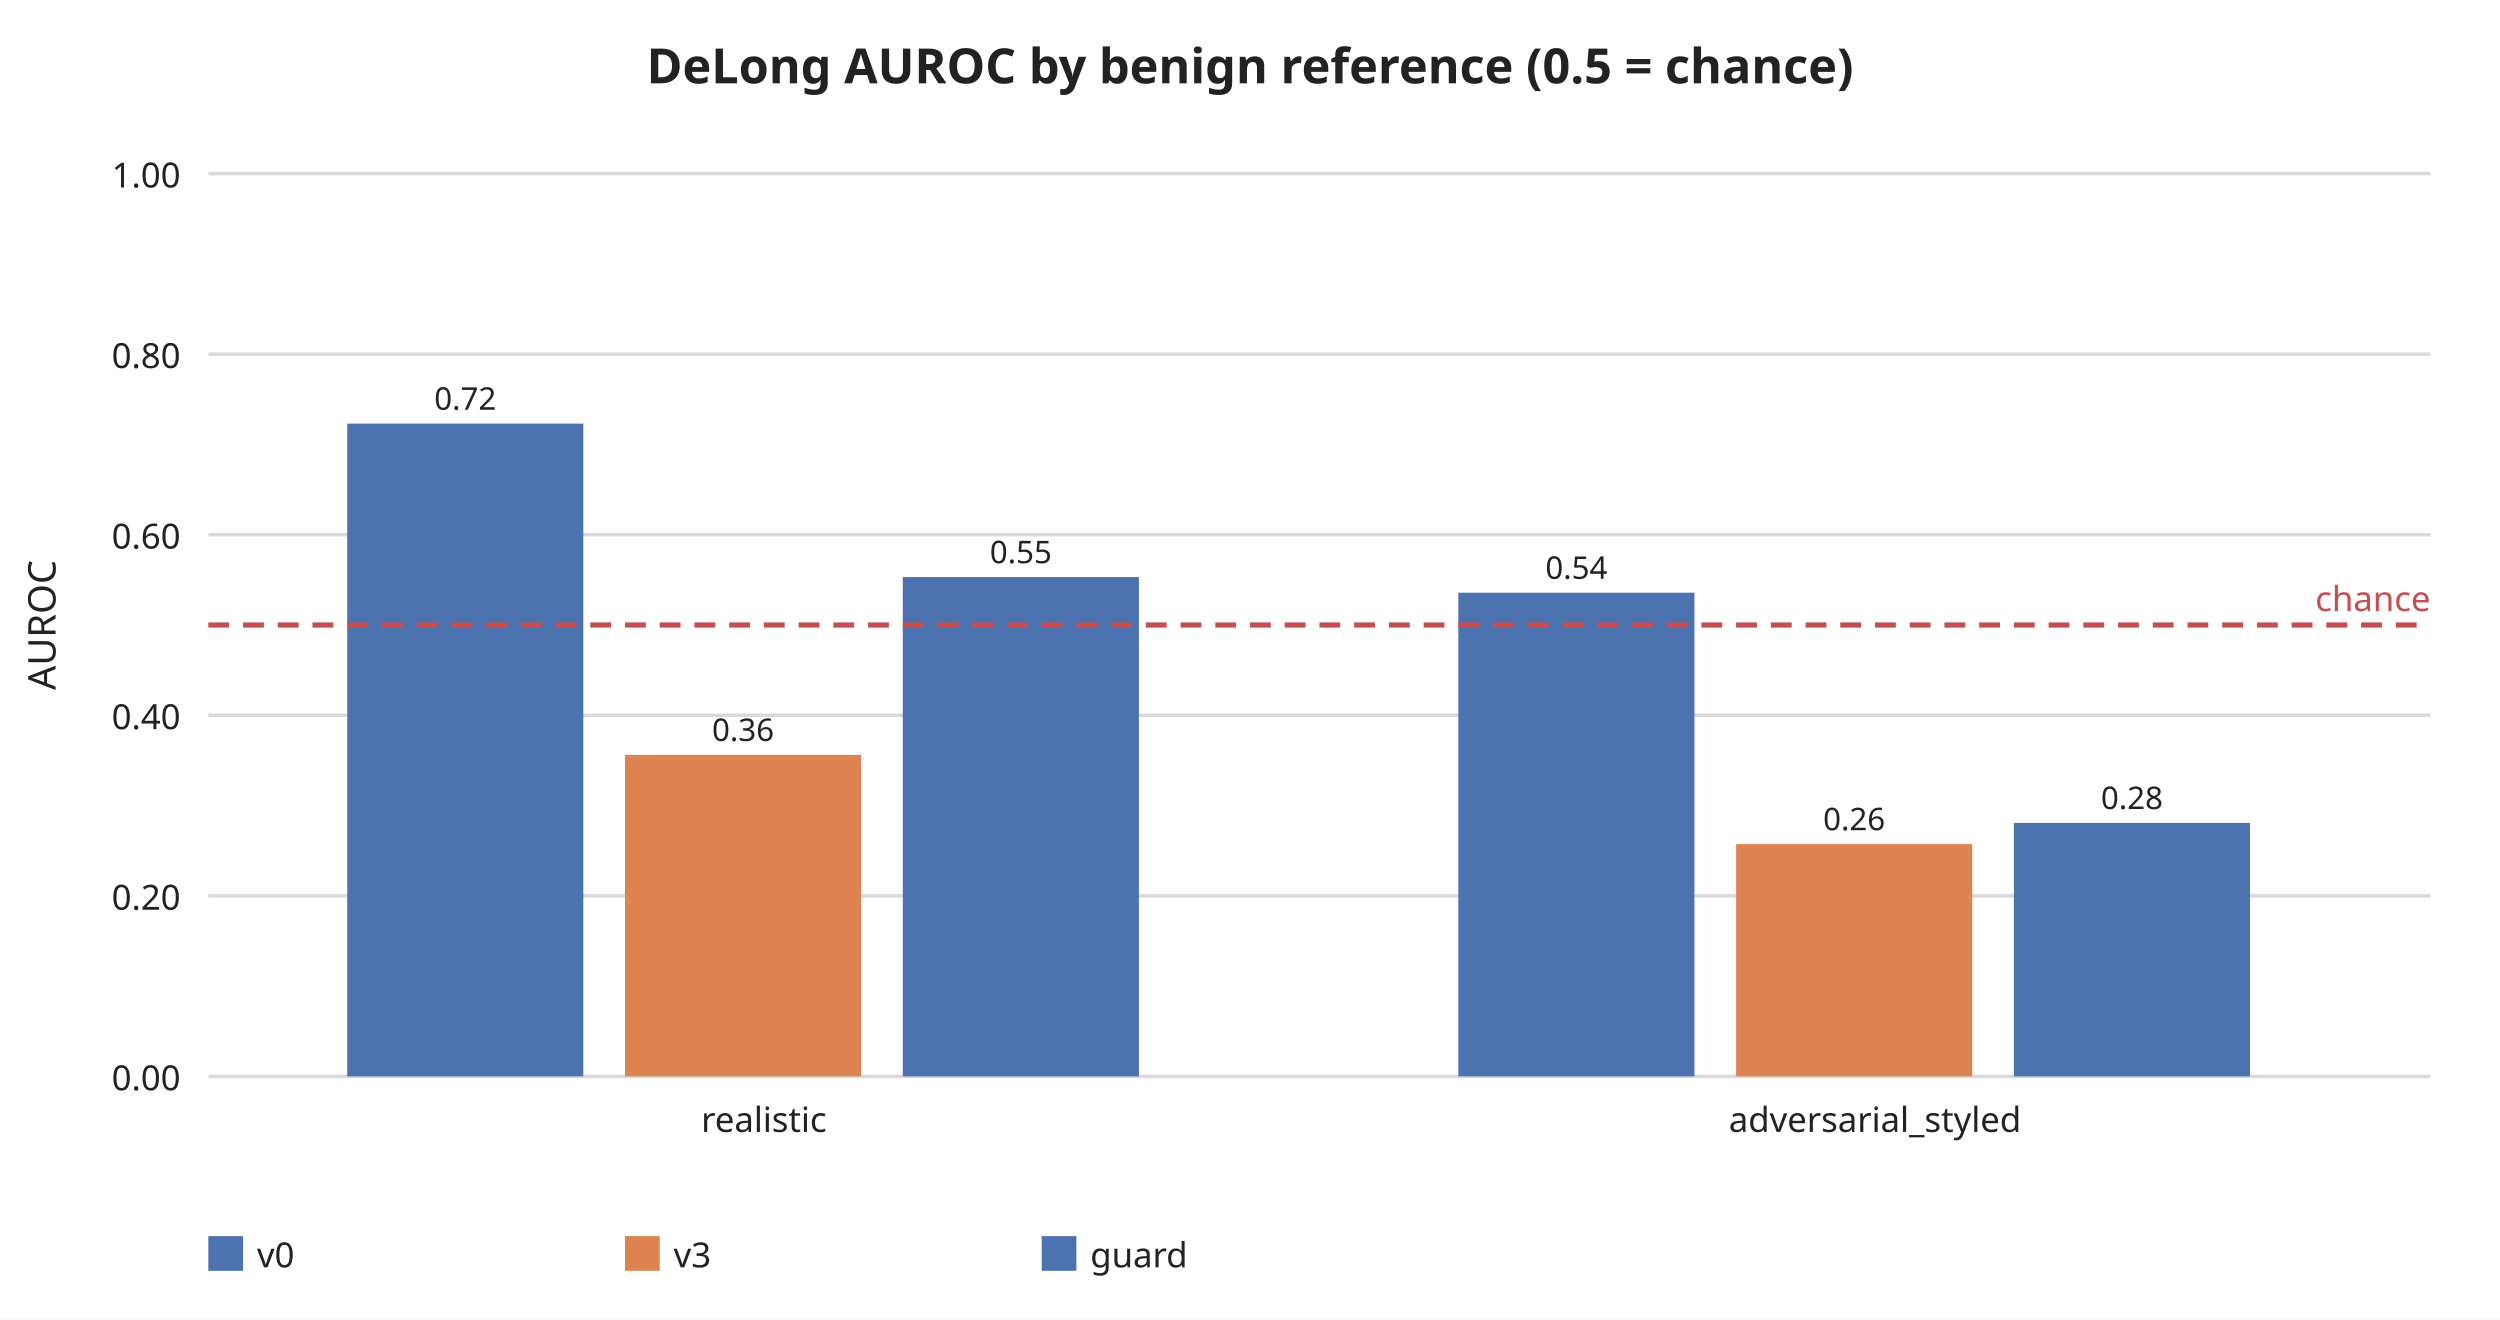
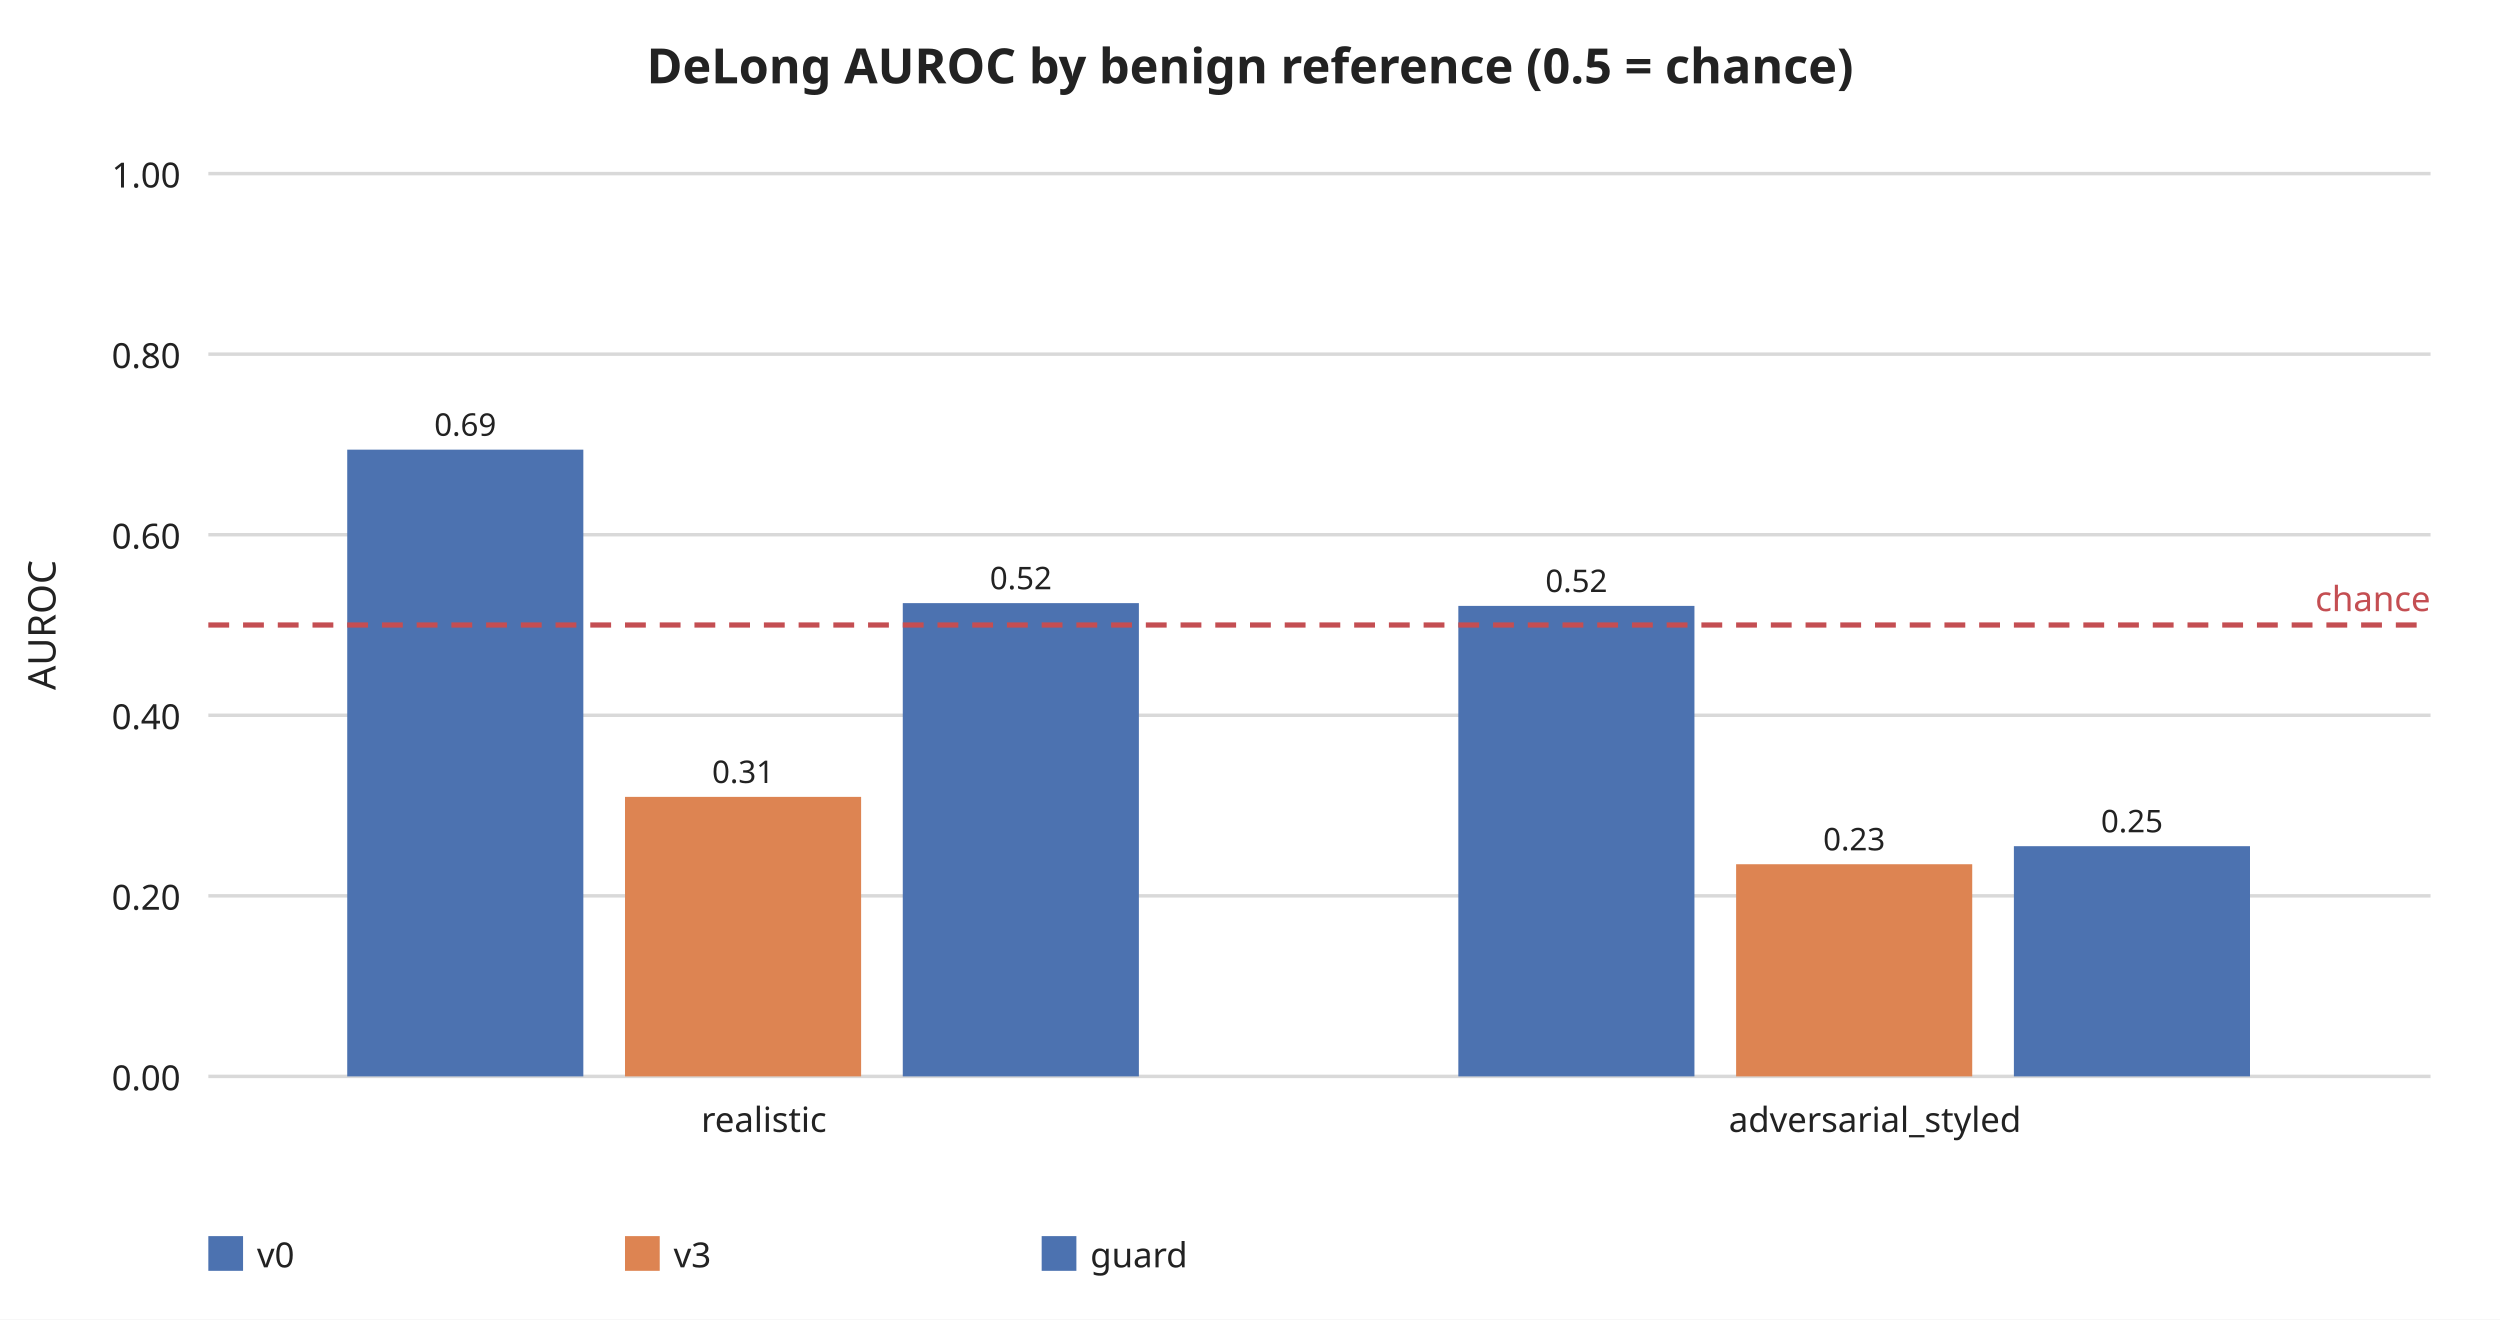
<svg xmlns="http://www.w3.org/2000/svg" viewBox="0 0 720 380" font-family="Verdana, sans-serif">
  <rect width="720" height="380" fill="#ffffff" />
  <text x="360.0" y="24" font-size="14" font-weight="bold" text-anchor="middle" fill="#222222">DeLong AUROC by benign reference (0.5 = chance)</text>
  <line x1="60" y1="310.0" x2="700" y2="310.0" stroke="#D9D9D9" stroke-width="1" />
  <text x="52" y="314.0" font-size="10" text-anchor="end" fill="#222222">0.00</text>
  <line x1="60" y1="258.0" x2="700" y2="258.0" stroke="#D9D9D9" stroke-width="1" />
  <text x="52" y="262.0" font-size="10" text-anchor="end" fill="#222222">0.20</text>
  <line x1="60" y1="206.0" x2="700" y2="206.0" stroke="#D9D9D9" stroke-width="1" />
  <text x="52" y="210.0" font-size="10" text-anchor="end" fill="#222222">0.40</text>
  <line x1="60" y1="154.0" x2="700" y2="154.0" stroke="#D9D9D9" stroke-width="1" />
  <text x="52" y="158.0" font-size="10" text-anchor="end" fill="#222222">0.60</text>
  <line x1="60" y1="102.0" x2="700" y2="102.0" stroke="#D9D9D9" stroke-width="1" />
  <text x="52" y="106.0" font-size="10" text-anchor="end" fill="#222222">0.80</text>
  <line x1="60" y1="50.0" x2="700" y2="50.0" stroke="#D9D9D9" stroke-width="1" />
  <text x="52" y="54.0" font-size="10" text-anchor="end" fill="#222222">1.00</text>
  <text x="16" y="180.0" font-size="11" fill="#222222" transform="rotate(-90 16 180.0)" text-anchor="middle">AUROC</text>
-   <rect x="100.0" y="122.0" width="68.0" height="188.0" fill="#4C72B0" />
-   <text x="134.0" y="118.0" font-size="9" text-anchor="middle" fill="#222222">0.72</text>
-   <rect x="180.0" y="217.4" width="68.0" height="92.6" fill="#DD8452" />
-   <text x="214.0" y="213.4" font-size="9" text-anchor="middle" fill="#222222">0.36</text>
-   <rect x="260.0" y="166.2" width="68.0" height="143.8" fill="#4C72B0" />
-   <text x="294.0" y="162.2" font-size="9" text-anchor="middle" fill="#222222">0.55</text>
+   <rect x="100.0" y="129.5" width="68.0" height="180.5" fill="#4C72B0" />
+   <text x="134.0" y="125.5" font-size="9" text-anchor="middle" fill="#222222">0.69</text>
+   <rect x="180.0" y="229.5" width="68.0" height="80.5" fill="#DD8452" />
+   <text x="214.0" y="225.5" font-size="9" text-anchor="middle" fill="#222222">0.31</text>
+   <rect x="260.0" y="173.7" width="68.0" height="136.3" fill="#4C72B0" />
+   <text x="294.0" y="169.7" font-size="9" text-anchor="middle" fill="#222222">0.52</text>
  <text x="220.0" y="326.0" font-size="10" text-anchor="middle" fill="#222222">realistic</text>
-   <rect x="420.0" y="170.7" width="68.0" height="139.3" fill="#4C72B0" />
-   <text x="454.0" y="166.7" font-size="9" text-anchor="middle" fill="#222222">0.54</text>
-   <rect x="500.0" y="243.1" width="68.0" height="66.9" fill="#DD8452" />
-   <text x="534.0" y="239.1" font-size="9" text-anchor="middle" fill="#222222">0.26</text>
-   <rect x="580.0" y="237.0" width="68.0" height="73.0" fill="#4C72B0" />
-   <text x="614.0" y="233.0" font-size="9" text-anchor="middle" fill="#222222">0.28</text>
+   <rect x="420.0" y="174.5" width="68.0" height="135.5" fill="#4C72B0" />
+   <text x="454.0" y="170.5" font-size="9" text-anchor="middle" fill="#222222">0.52</text>
+   <rect x="500.0" y="248.9" width="68.0" height="61.1" fill="#DD8452" />
+   <text x="534.0" y="244.9" font-size="9" text-anchor="middle" fill="#222222">0.23</text>
+   <rect x="580.0" y="243.7" width="68.0" height="66.3" fill="#4C72B0" />
+   <text x="614.0" y="239.7" font-size="9" text-anchor="middle" fill="#222222">0.25</text>
  <text x="540.0" y="326.0" font-size="10" text-anchor="middle" fill="#222222">adversarial_styled</text>
  <line x1="60" y1="180.0" x2="700" y2="180.0" stroke="#C44E52" stroke-width="1.5" stroke-dasharray="6,4" />
  <text x="700" y="176.0" font-size="10" text-anchor="end" fill="#C44E52">chance</text>
  <rect x="60" y="356" width="10" height="10" fill="#4C72B0" />
  <text x="74" y="365" font-size="10" fill="#222222">v0</text>
  <rect x="180" y="356" width="10" height="10" fill="#DD8452" />
  <text x="194" y="365" font-size="10" fill="#222222">v3</text>
  <rect x="300" y="356" width="10" height="10" fill="#4C72B0" />
  <text x="314" y="365" font-size="10" fill="#222222">guard</text>
</svg>
